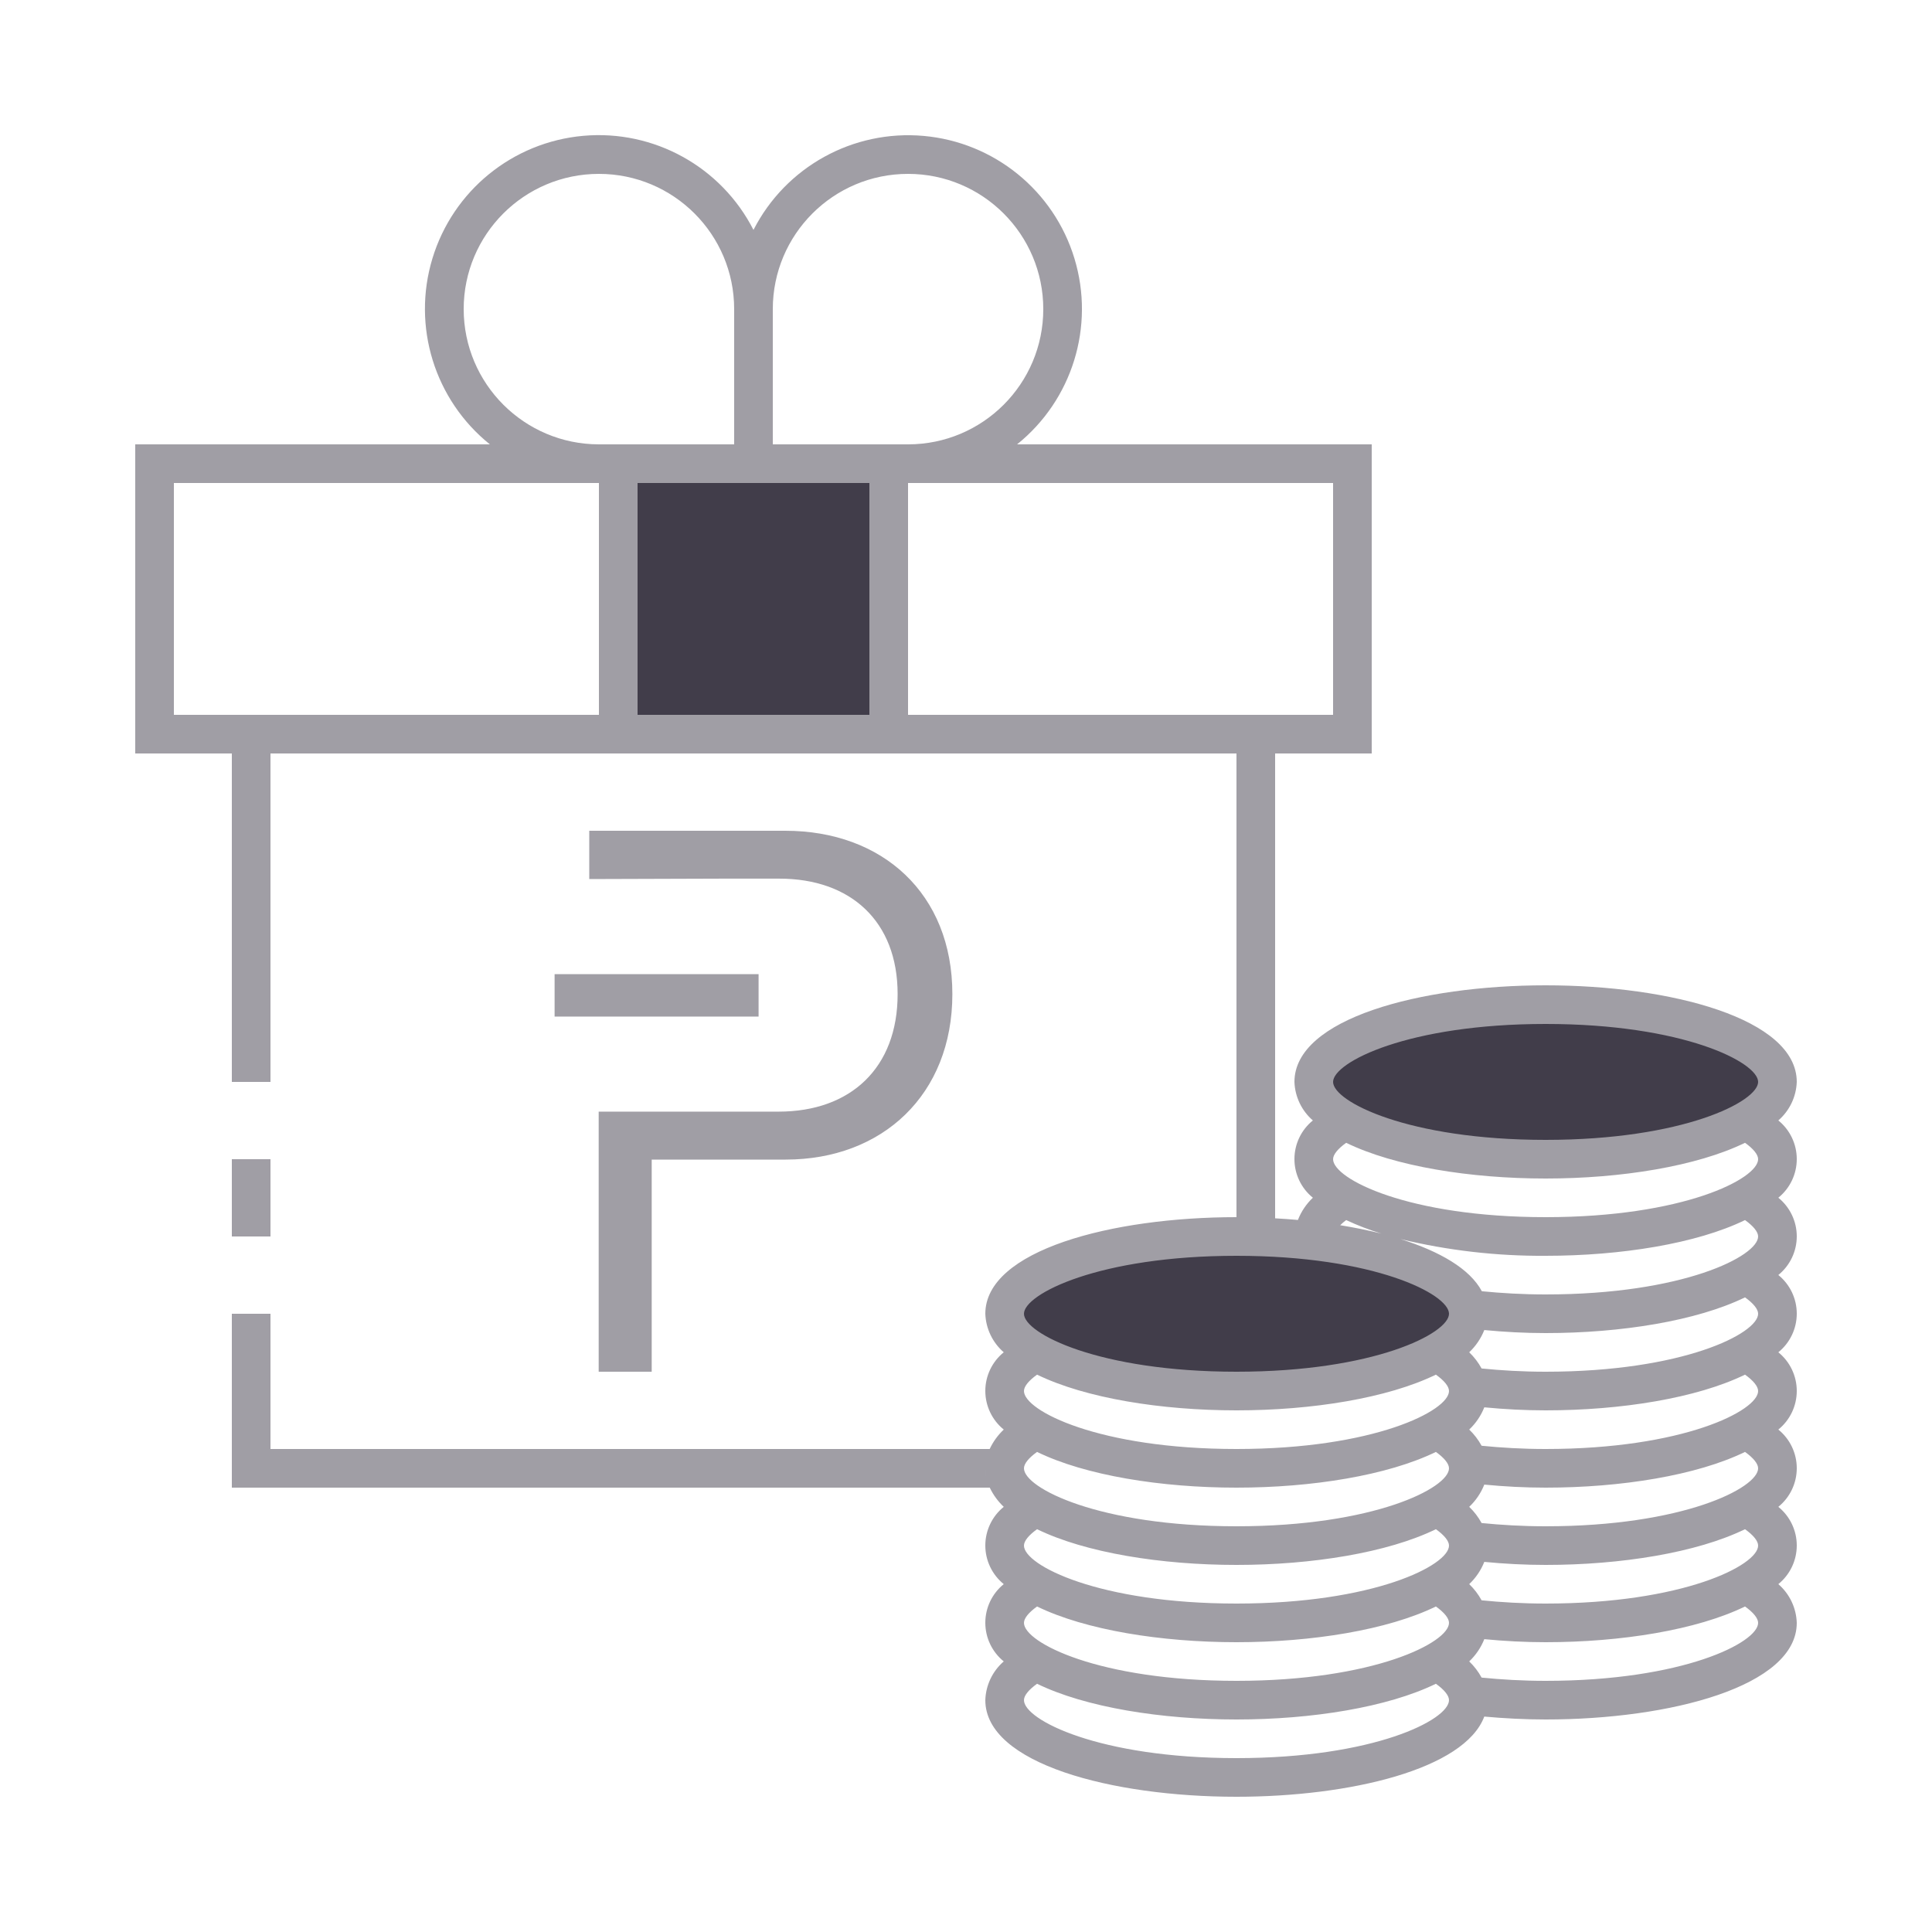
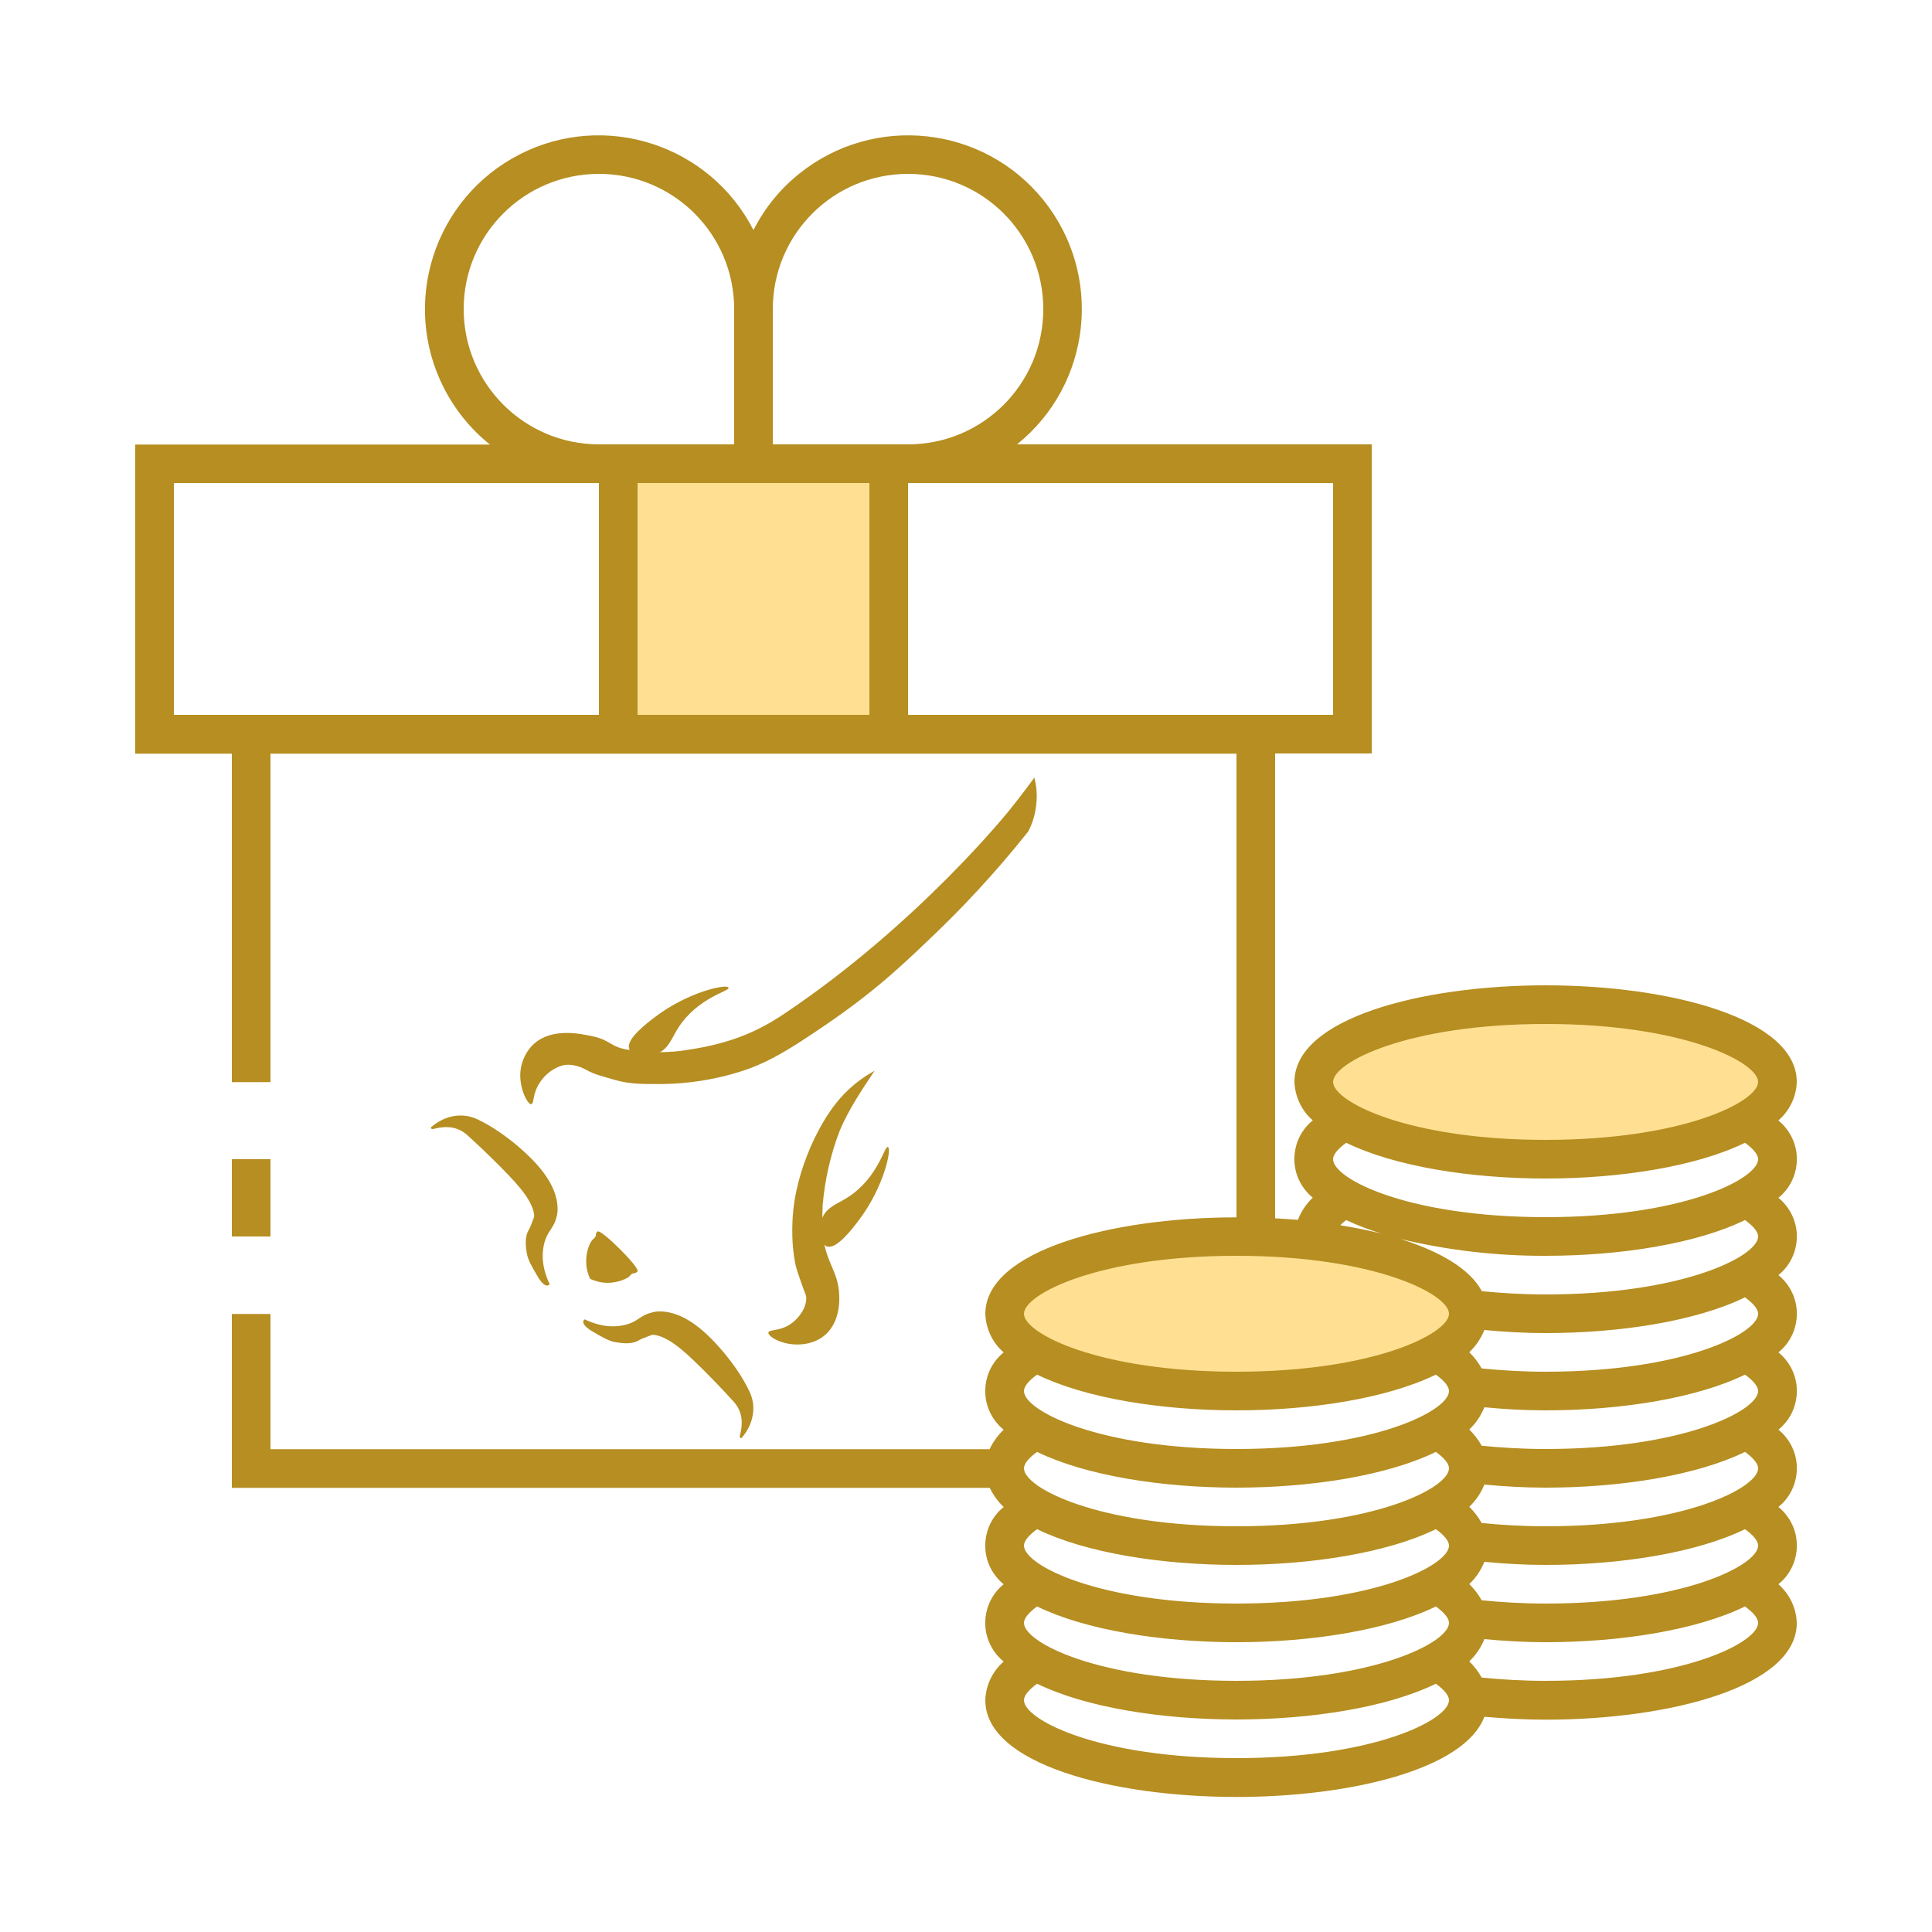
- <svg xmlns="http://www.w3.org/2000/svg" id="ic_dark_staking_on" width="100" height="100" viewBox="0 0 100 100">
+ <svg xmlns="http://www.w3.org/2000/svg" id="Capa_33" data-name="Capa 33" viewBox="0 0 100 100">
  <defs>
-     <style type="text/css">
-             .cls-1{fill:#413d4a}.cls-2{fill:#a09ea5}.cls-3{fill:none}
-         </style>
+     <style>
+       .cls-1 {
+         fill: #b68e21;
+       }
+ 
+       .cls-2 {
+         fill: #ffe092;
+       }
+     </style>
  </defs>
-   <g id="Group_9053" data-name="Group 9053">
-     <g id="Group_9051" data-name="Group 9051">
-       <ellipse id="Ellipse_640" cx="12" cy="4" class="cls-1" data-name="Ellipse 640" rx="12" ry="4" transform="translate(68 52)" />
-       <ellipse id="Ellipse_641" cx="12" cy="4" class="cls-1" data-name="Ellipse 641" rx="12" ry="4" transform="translate(52 64)" />
-       <path id="Rectangle_4706" d="M0 0h14v14H0z" class="cls-1" data-name="Rectangle 4706" transform="translate(32 24)" />
+   <g id="Group_9018" data-name="Group 9018">
+     <g id="Group_9016" data-name="Group 9016">
+       <ellipse id="Ellipse_613" data-name="Ellipse 613" class="cls-2" cx="80" cy="56" rx="12" ry="4" />
+       <ellipse id="Ellipse_614" data-name="Ellipse 614" class="cls-2" cx="64" cy="68" rx="12" ry="4" />
+       <path id="Rectangle_4669" data-name="Rectangle 4669" class="cls-2" d="m32,24h14v14h-14v-14Z" />
    </g>
-     <g id="Group_9052" data-name="Group 9052">
-       <path id="Rectangle_4707" d="M0 0h2v4H0z" class="cls-2" data-name="Rectangle 4707" transform="translate(12 60)" />
-       <path id="Rectangle_4708" d="M0 0h10.558v2.196H0z" class="cls-2" data-name="Rectangle 4708" transform="translate(28.706 50.422)" />
-       <path id="Path_19000" d="M40.3 57.538h-9.312V71h2.744V60.02h6.936c5.005 0 8.626-3.361 8.626-8.565 0-5.205-3.622-8.455-8.648-8.455H30.5v2.5l6.937-.022h2.9c3.687 0 6.124 2.2 6.124 5.974.003 3.824-2.434 6.086-6.161 6.086z" class="cls-2" data-name="Path 19000" />
-       <path id="Path_19001" d="M92.046 57.994A2.767 2.767 0 0 0 93 56c0-3.283-6.54-5-13-5s-13 1.717-13 5a2.767 2.767 0 0 0 .954 1.994 2.573 2.573 0 0 0 0 4 3.171 3.171 0 0 0-.774 1.151q-.58-.052-1.18-.085V39h5V23H52.644A8.993 8.993 0 1 0 39 11.9 8.994 8.994 0 1 0 25.356 23H7v16h5v17h2V39h50v24c-6.46 0-13 1.717-13 5a2.767 2.767 0 0 0 .954 1.994 2.573 2.573 0 0 0 0 4A3.325 3.325 0 0 0 51.226 75H14v-7h-2v9h39.23a3.369 3.369 0 0 0 .724.994 2.573 2.573 0 0 0 0 4 2.573 2.573 0 0 0 0 4A2.768 2.768 0 0 0 51 88c0 3.283 6.54 5 13 5 5.874 0 11.8-1.424 12.826-4.15 1.042.093 2.106.15 3.174.15 6.46 0 13-1.717 13-5a2.768 2.768 0 0 0-.954-2.006 2.573 2.573 0 0 0 0-4 2.573 2.573 0 0 0 0-4 2.573 2.573 0 0 0 0-4 2.573 2.573 0 0 0 0-4 2.573 2.573 0 0 0 0-4 2.573 2.573 0 0 0 0-4zM31 37H9V25h22zm-7-21a7 7 0 0 1 14 0v7h-7a7.008 7.008 0 0 1-7-7zm21 21H33V25h12zm-5-14v-7a7 7 0 1 1 7 7zm7 14V25h22v12H47zm4 39a2.311 2.311 0 0 0 .061.515A2.2 2.2 0 0 1 51 76zm13 15c-7.117 0-11-1.982-11-3 0-.241.247-.539.678-.849C56.179 88.37 60.1 89 64 89s7.821-.63 10.322-1.849c.431.31.678.608.678.849 0 1.018-3.883 3-11 3zm0-4c-7.117 0-11-1.982-11-3 0-.241.247-.539.678-.849C56.179 84.37 60.1 85 64 85s7.821-.63 10.322-1.849c.431.31.678.608.678.849 0 1.018-3.883 3-11 3zm0-4c-7.117 0-11-1.982-11-3 0-.241.247-.539.678-.849C56.179 80.37 60.1 81 64 81s7.821-.63 10.322-1.849c.431.31.678.608.678.849 0 1.018-3.883 3-11 3zm0-4c-7.117 0-11-1.982-11-3 0-.241.247-.539.678-.849C56.179 76.37 60.1 77 64 77s7.821-.63 10.322-1.849c.431.31.678.608.678.849 0 1.018-3.883 3-11 3zm0-4c-7.117 0-11-1.982-11-3 0-.241.247-.539.678-.849C56.179 72.37 60.1 73 64 73s7.821-.63 10.322-1.849c.431.31.678.608.678.849 0 1.018-3.883 3-11 3zm0-4c-7.117 0-11-1.982-11-3s3.883-3 11-3 11 1.982 11 3-3.883 3-11 3zm16 16c-1.207 0-2.3-.068-3.313-.168a3.446 3.446 0 0 0-.641-.838 3.219 3.219 0 0 0 .781-1.151c1.041.1 2.1.157 3.173.157 3.9 0 7.821-.63 10.322-1.849.431.31.678.608.678.849 0 1.018-3.883 3-11 3zm0-4c-1.207 0-2.3-.068-3.313-.168a3.446 3.446 0 0 0-.641-.838 3.219 3.219 0 0 0 .781-1.151c1.041.1 2.1.157 3.173.157 3.9 0 7.821-.63 10.322-1.849.431.31.678.608.678.849 0 1.018-3.883 3-11 3zm0-4c-1.207 0-2.3-.068-3.313-.168a3.446 3.446 0 0 0-.641-.838 3.219 3.219 0 0 0 .781-1.151c1.041.1 2.1.157 3.173.157 3.9 0 7.821-.63 10.322-1.849.431.31.678.608.678.849 0 1.018-3.883 3-11 3zm0-4c-1.207 0-2.3-.068-3.313-.168a3.446 3.446 0 0 0-.641-.838 3.219 3.219 0 0 0 .781-1.151c1.041.1 2.1.157 3.173.157 3.9 0 7.821-.63 10.322-1.849.431.31.678.608.678.849 0 1.018-3.883 3-11 3zm0-4c-1.207 0-2.3-.068-3.313-.168a3.446 3.446 0 0 0-.641-.838 3.219 3.219 0 0 0 .781-1.151c1.041.1 2.1.157 3.173.157 3.9 0 7.821-.63 10.322-1.849.431.31.678.608.678.849 0 1.018-3.883 3-11 3zm0-4c-1.2 0-2.287-.067-3.3-.166-.621-1.162-2.175-2.062-4.213-2.7A31.139 31.139 0 0 0 80 65c3.9 0 7.821-.63 10.322-1.849.431.31.678.608.678.849 0 1.018-3.883 3-11 3zm-10.632-3.583a2.722 2.722 0 0 1 .31-.266 13.563 13.563 0 0 0 1.826.7 26.483 26.483 0 0 0-2.136-.434zM80 63c-7.117 0-11-1.982-11-3 0-.241.247-.539.678-.849C72.179 60.37 76.1 61 80 61s7.821-.63 10.322-1.849c.431.31.678.608.678.849 0 1.018-3.883 3-11 3zm0-4c-7.117 0-11-1.982-11-3s3.883-3 11-3 11 1.982 11 3-3.883 3-11 3z" class="cls-2" data-name="Path 19001" />
+     <g id="Group_9017" data-name="Group 9017">
+       <path id="Rectangle_4670" data-name="Rectangle 4670" class="cls-1" d="m12,60h2v4h-2v-4Z" />
+       <path id="Path_18975" data-name="Path 18975" class="cls-1" d="m92.05,57.99c.58-.5.93-1.23.95-1.99,0-3.28-6.54-5-13-5s-13,1.72-13,5c.03.77.37,1.49.95,1.99-1.1.89-1.28,2.51-.38,3.62.11.14.24.27.38.38-.34.32-.6.71-.77,1.15-.39-.03-.78-.06-1.18-.08v-24.06h5v-16h-18.36c3.87-3.11,4.48-8.77,1.37-12.64-3.11-3.87-8.77-4.48-12.64-1.37-.99.79-1.8,1.79-2.37,2.92-2.26-4.42-7.68-6.18-12.1-3.92-4.42,2.26-6.18,7.68-3.92,12.1.58,1.13,1.39,2.13,2.38,2.92H7v16h5v17h2v-17h50v24c-6.46,0-13,1.72-13,5,.03.77.37,1.49.95,1.99-1.1.89-1.28,2.51-.38,3.62.11.14.24.27.38.38-.3.29-.55.63-.73,1.01H14v-7h-2v9h39.23c.18.37.42.71.72.99-1.1.89-1.28,2.51-.38,3.62.11.14.24.27.38.38-1.1.89-1.28,2.51-.38,3.62.11.14.24.27.38.38-.58.51-.93,1.23-.95,2.01,0,3.28,6.54,5,13,5,5.87,0,11.8-1.42,12.83-4.15,1.04.09,2.11.15,3.17.15,6.46,0,13-1.72,13-5-.02-.77-.37-1.5-.95-2.01,1.1-.89,1.28-2.51.38-3.62-.11-.14-.24-.27-.38-.38,1.1-.89,1.28-2.51.38-3.62-.11-.14-.24-.27-.38-.38,1.1-.89,1.28-2.51.38-3.62-.11-.14-.24-.27-.38-.38,1.1-.89,1.28-2.51.38-3.62-.11-.14-.24-.27-.38-.38,1.1-.89,1.28-2.51.38-3.62-.11-.14-.24-.27-.38-.38,1.1-.89,1.28-2.51.38-3.62-.11-.14-.24-.27-.38-.38Zm-61.05-20.99H9v-12h22v12Zm-7-21c0-3.87,3.13-7,7-7s7,3.13,7,7v7h-7c-3.86,0-7-3.14-7-7Zm21,21h-12v-12h12v12Zm-5-14v-7c0-3.87,3.13-7,7-7s7,3.13,7,7-3.13,7-7,7h-7Zm7,14v-12h22v12h-22Zm4,39c0,.17.02.35.06.51-.04-.17-.06-.34-.06-.51Zm13,15c-7.12,0-11-1.98-11-3,0-.24.25-.54.68-.85,2.5,1.22,6.42,1.85,10.32,1.85s7.82-.63,10.32-1.85c.43.31.68.61.68.85,0,1.02-3.88,3-11,3Zm0-4c-7.12,0-11-1.98-11-3,0-.24.25-.54.68-.85,2.5,1.22,6.42,1.85,10.32,1.85s7.82-.63,10.32-1.85c.43.31.68.61.68.85,0,1.02-3.88,3-11,3Zm0-4c-7.12,0-11-1.98-11-3,0-.24.25-.54.68-.85,2.5,1.22,6.42,1.85,10.32,1.85s7.82-.63,10.32-1.85c.43.31.68.61.68.85,0,1.02-3.88,3-11,3Zm0-4c-7.12,0-11-1.98-11-3,0-.24.25-.54.68-.85,2.5,1.22,6.42,1.85,10.32,1.85s7.82-.63,10.32-1.85c.43.31.68.61.68.85,0,1.02-3.88,3-11,3Zm0-4c-7.12,0-11-1.98-11-3,0-.24.25-.54.68-.85,2.5,1.22,6.42,1.85,10.32,1.85s7.82-.63,10.32-1.85c.43.31.68.61.68.85,0,1.02-3.88,3-11,3Zm0-4c-7.12,0-11-1.98-11-3s3.88-3,11-3,11,1.98,11,3-3.88,3-11,3Zm16,16c-1.21,0-2.3-.07-3.31-.17-.17-.31-.39-.59-.64-.84.34-.32.61-.72.78-1.15,1.04.1,2.1.16,3.17.16,3.9,0,7.82-.63,10.32-1.85.43.31.68.61.68.85,0,1.02-3.88,3-11,3Zm0-4c-1.21,0-2.3-.07-3.31-.17-.17-.31-.39-.59-.64-.84.34-.32.61-.72.78-1.15,1.04.1,2.1.16,3.17.16,3.9,0,7.82-.63,10.32-1.85.43.31.68.61.68.85,0,1.02-3.88,3-11,3Zm0-4c-1.21,0-2.3-.07-3.31-.17-.17-.31-.39-.59-.64-.84.34-.32.61-.72.78-1.15,1.04.1,2.1.16,3.17.16,3.9,0,7.82-.63,10.32-1.85.43.31.68.61.68.85,0,1.02-3.88,3-11,3Zm0-4c-1.21,0-2.3-.07-3.31-.17-.17-.31-.39-.59-.64-.84.34-.32.61-.72.78-1.15,1.04.1,2.1.16,3.17.16,3.9,0,7.82-.63,10.32-1.85.43.31.68.61.68.85,0,1.02-3.88,3-11,3Zm0-4c-1.21,0-2.3-.07-3.31-.17-.17-.31-.39-.59-.64-.84.34-.32.61-.72.78-1.15,1.04.1,2.1.16,3.17.16,3.9,0,7.82-.63,10.32-1.85.43.31.68.61.68.85,0,1.02-3.88,3-11,3Zm0-4c-1.2,0-2.29-.07-3.3-.17-.62-1.16-2.18-2.06-4.21-2.7,2.46.59,4.98.88,7.51.87,3.9,0,7.82-.63,10.32-1.85.43.31.68.61.68.85,0,1.02-3.88,3-11,3Zm-10.63-3.58c.1-.1.2-.19.31-.27.59.28,1.2.51,1.83.7-.71-.17-1.42-.32-2.14-.43Zm10.63-.42c-7.12,0-11-1.98-11-3,0-.24.25-.54.68-.85,2.5,1.22,6.42,1.85,10.32,1.85s7.82-.63,10.32-1.85c.43.31.68.61.68.85,0,1.02-3.88,3-11,3Zm0-4c-7.12,0-11-1.98-11-3s3.88-3,11-3,11,1.98,11,3-3.88,3-11,3Z" />
+       <g>
+         <path class="cls-1" d="m22.33,58.33c.71-.61,1.63-.77,2.41-.38.73.35,1.38.81,2,1.32.94.8,2.13,1.97,2.12,3.33,0,.14-.02.3-.07.44-.06.28-.25.55-.4.78-.21.35-.29.75-.3,1.14-.01.53.14,1.04.36,1.51-.04.05-.09.07-.13.07,0,0,0,0-.01,0-.2,0-.44-.4-.44-.4-.36-.61-.54-.92-.6-1.26-.05-.3-.14-.85.11-1.24.05-.08.14-.31.25-.61.03-.07.02-.14.01-.21-.14-.86-1.18-1.85-1.81-2.5-.49-.49-1.05-1.03-1.56-1.49-.52-.51-1.1-.59-1.87-.39-.03,0-.06,0-.08-.03-.02-.02-.02-.05,0-.08Z" />
+         <path class="cls-1" d="m38.4,74.41c.61-.71.77-1.63.38-2.41-.35-.73-.81-1.38-1.32-2-.8-.94-1.97-2.13-3.33-2.12-.14,0-.3.02-.44.07-.28.06-.55.25-.78.4-.35.21-.75.29-1.14.3-.53.01-1.04-.14-1.51-.36-.05.04-.07.09-.07.13,0,0,0,0,0,.01,0,.2.4.44.4.44.61.36.92.54,1.26.6.3.05.85.14,1.24-.11.08-.05.31-.14.61-.25.07-.03.14-.02.21-.01.86.14,1.85,1.18,2.5,1.81.49.49,1.03,1.05,1.49,1.56.51.52.59,1.1.39,1.87,0,.03,0,.06.03.08.02.02.05.02.08,0Z" />
+         <path class="cls-1" d="m30.54,66.19c.19.09.5.2.89.21.57,0,1.06-.23,1.17-.36.01-.02.06-.08.14-.12.06-.03.1,0,.17-.04,0,0,.05-.03.09-.07.14-.19-1.88-2.2-2.07-2.07-.05.04-.07.09-.07.09-.03.06,0,.11-.04.17-.04.09-.11.13-.12.14-.14.1-.37.59-.36,1.17,0,.39.12.7.21.89Z" />
+         <path class="cls-1" d="m39.77,68.98c.04-.19.61-.05,1.21-.49.4-.3.78-.83.75-1.35,0-.1-.02-.06-.28-.81-.14-.4-.21-.6-.26-.81-.08-.34-.11-.6-.14-.89-.03-.31-.06-.84-.03-1.45.06-1.33.42-2.63.95-3.85.22-.5.48-1,.77-1.47.27-.42.7-1.07,1.45-1.7.41-.35.8-.58,1.08-.74-.66.99-1.34,2-1.8,3.09-.48,1.24-.78,2.56-.89,3.88-.03.64-.01,1.27.06,1.9.05.26.15.63.27.91.11.3.26.6.37.93.26.8.3,2.23-.59,2.98-.54.46-1.2.48-1.39.48-.82.02-1.58-.41-1.53-.64Z" />
+         <g>
+           <path class="cls-1" d="m27.52,57.16c-.24.03-.72-.99-.56-1.87,0-.04.02-.08.02-.11.06-.25.22-.77.68-1.17.94-.82,2.37-.51,3.02-.37.96.21.88.55,1.86.7.96.15,2.06.17,3.06,0,1.08-.16,2.15-.42,3.15-.85.87-.38,1.49-.78,1.86-1.03,6.95-4.66,11.65-10.54,11.65-10.54.6-.75,1.05-1.36,1.28-1.67.08.31.17.82.09,1.45-.07.6-.26,1.06-.41,1.34-1.8,2.26-3.51,4.04-4.88,5.35-2.06,1.98-3.39,3.18-6.17,5.04-.93.62-1.91,1.26-2.94,1.7-.55.24-1.13.41-1.7.56-.5.12-1.79.43-3.49.42-.83,0-1.46,0-2.2-.21-.74-.21-1.11-.31-1.45-.5-.06-.03-.25-.15-.52-.22-.14-.04-.35-.09-.61-.06-.28.04-.48.15-.63.24-.41.25-.63.58-.72.72-.37.6-.25,1.04-.41,1.06Z" />
+           <g>
+             <path class="cls-1" d="m32.57,54.28c-.19-.48.9-1.31,1.32-1.63,1.73-1.32,3.74-1.74,3.82-1.53.08.19-1.59.49-2.61,2.09-.36.57-.49,1.06-1.04,1.3-.57.25-1.37.12-1.5-.23Z" />
+             <path class="cls-1" d="m42.8,64.51c.48.19,1.31-.9,1.63-1.32,1.32-1.73,1.74-3.74,1.53-3.82-.19-.08-.49,1.59-2.09,2.61-.57.36-1.06.49-1.3,1.04-.25.57-.12,1.37.23,1.5Z" />
+           </g>
+         </g>
+       </g>
    </g>
  </g>
-   <path id="Rectangle_4709" d="M0 0h100v100H0z" class="cls-3" data-name="Rectangle 4709" />
</svg>
